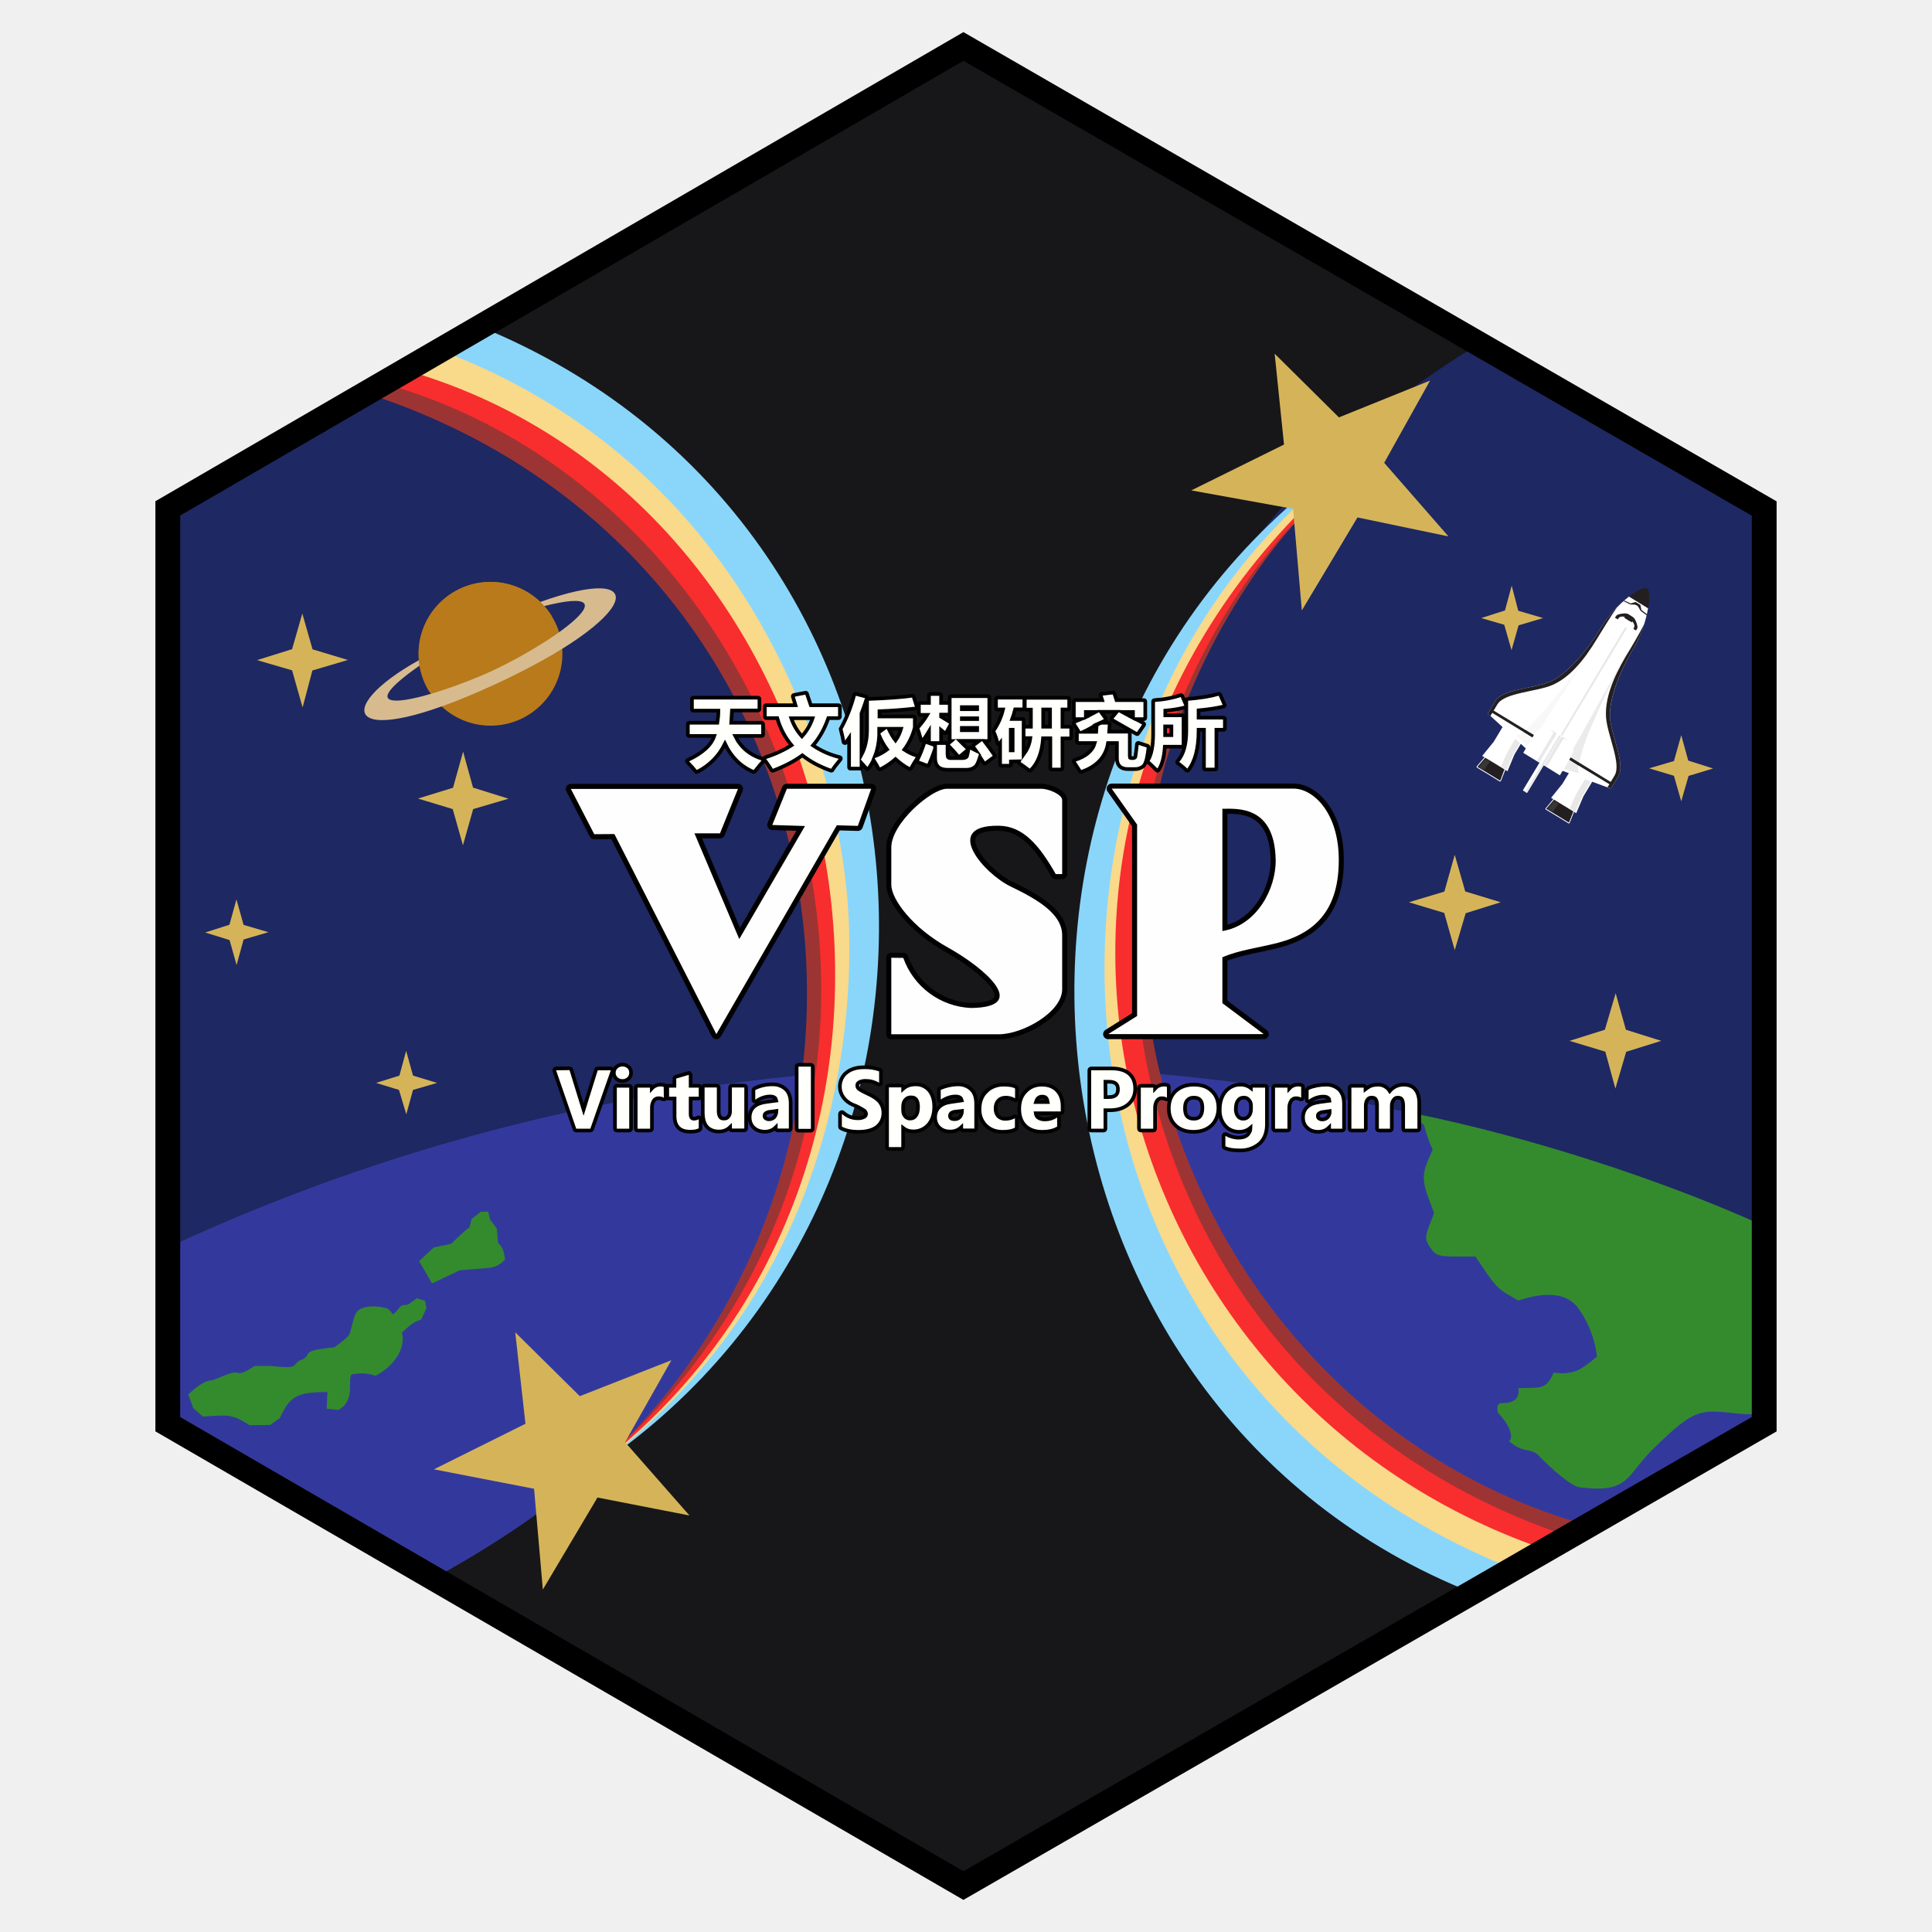
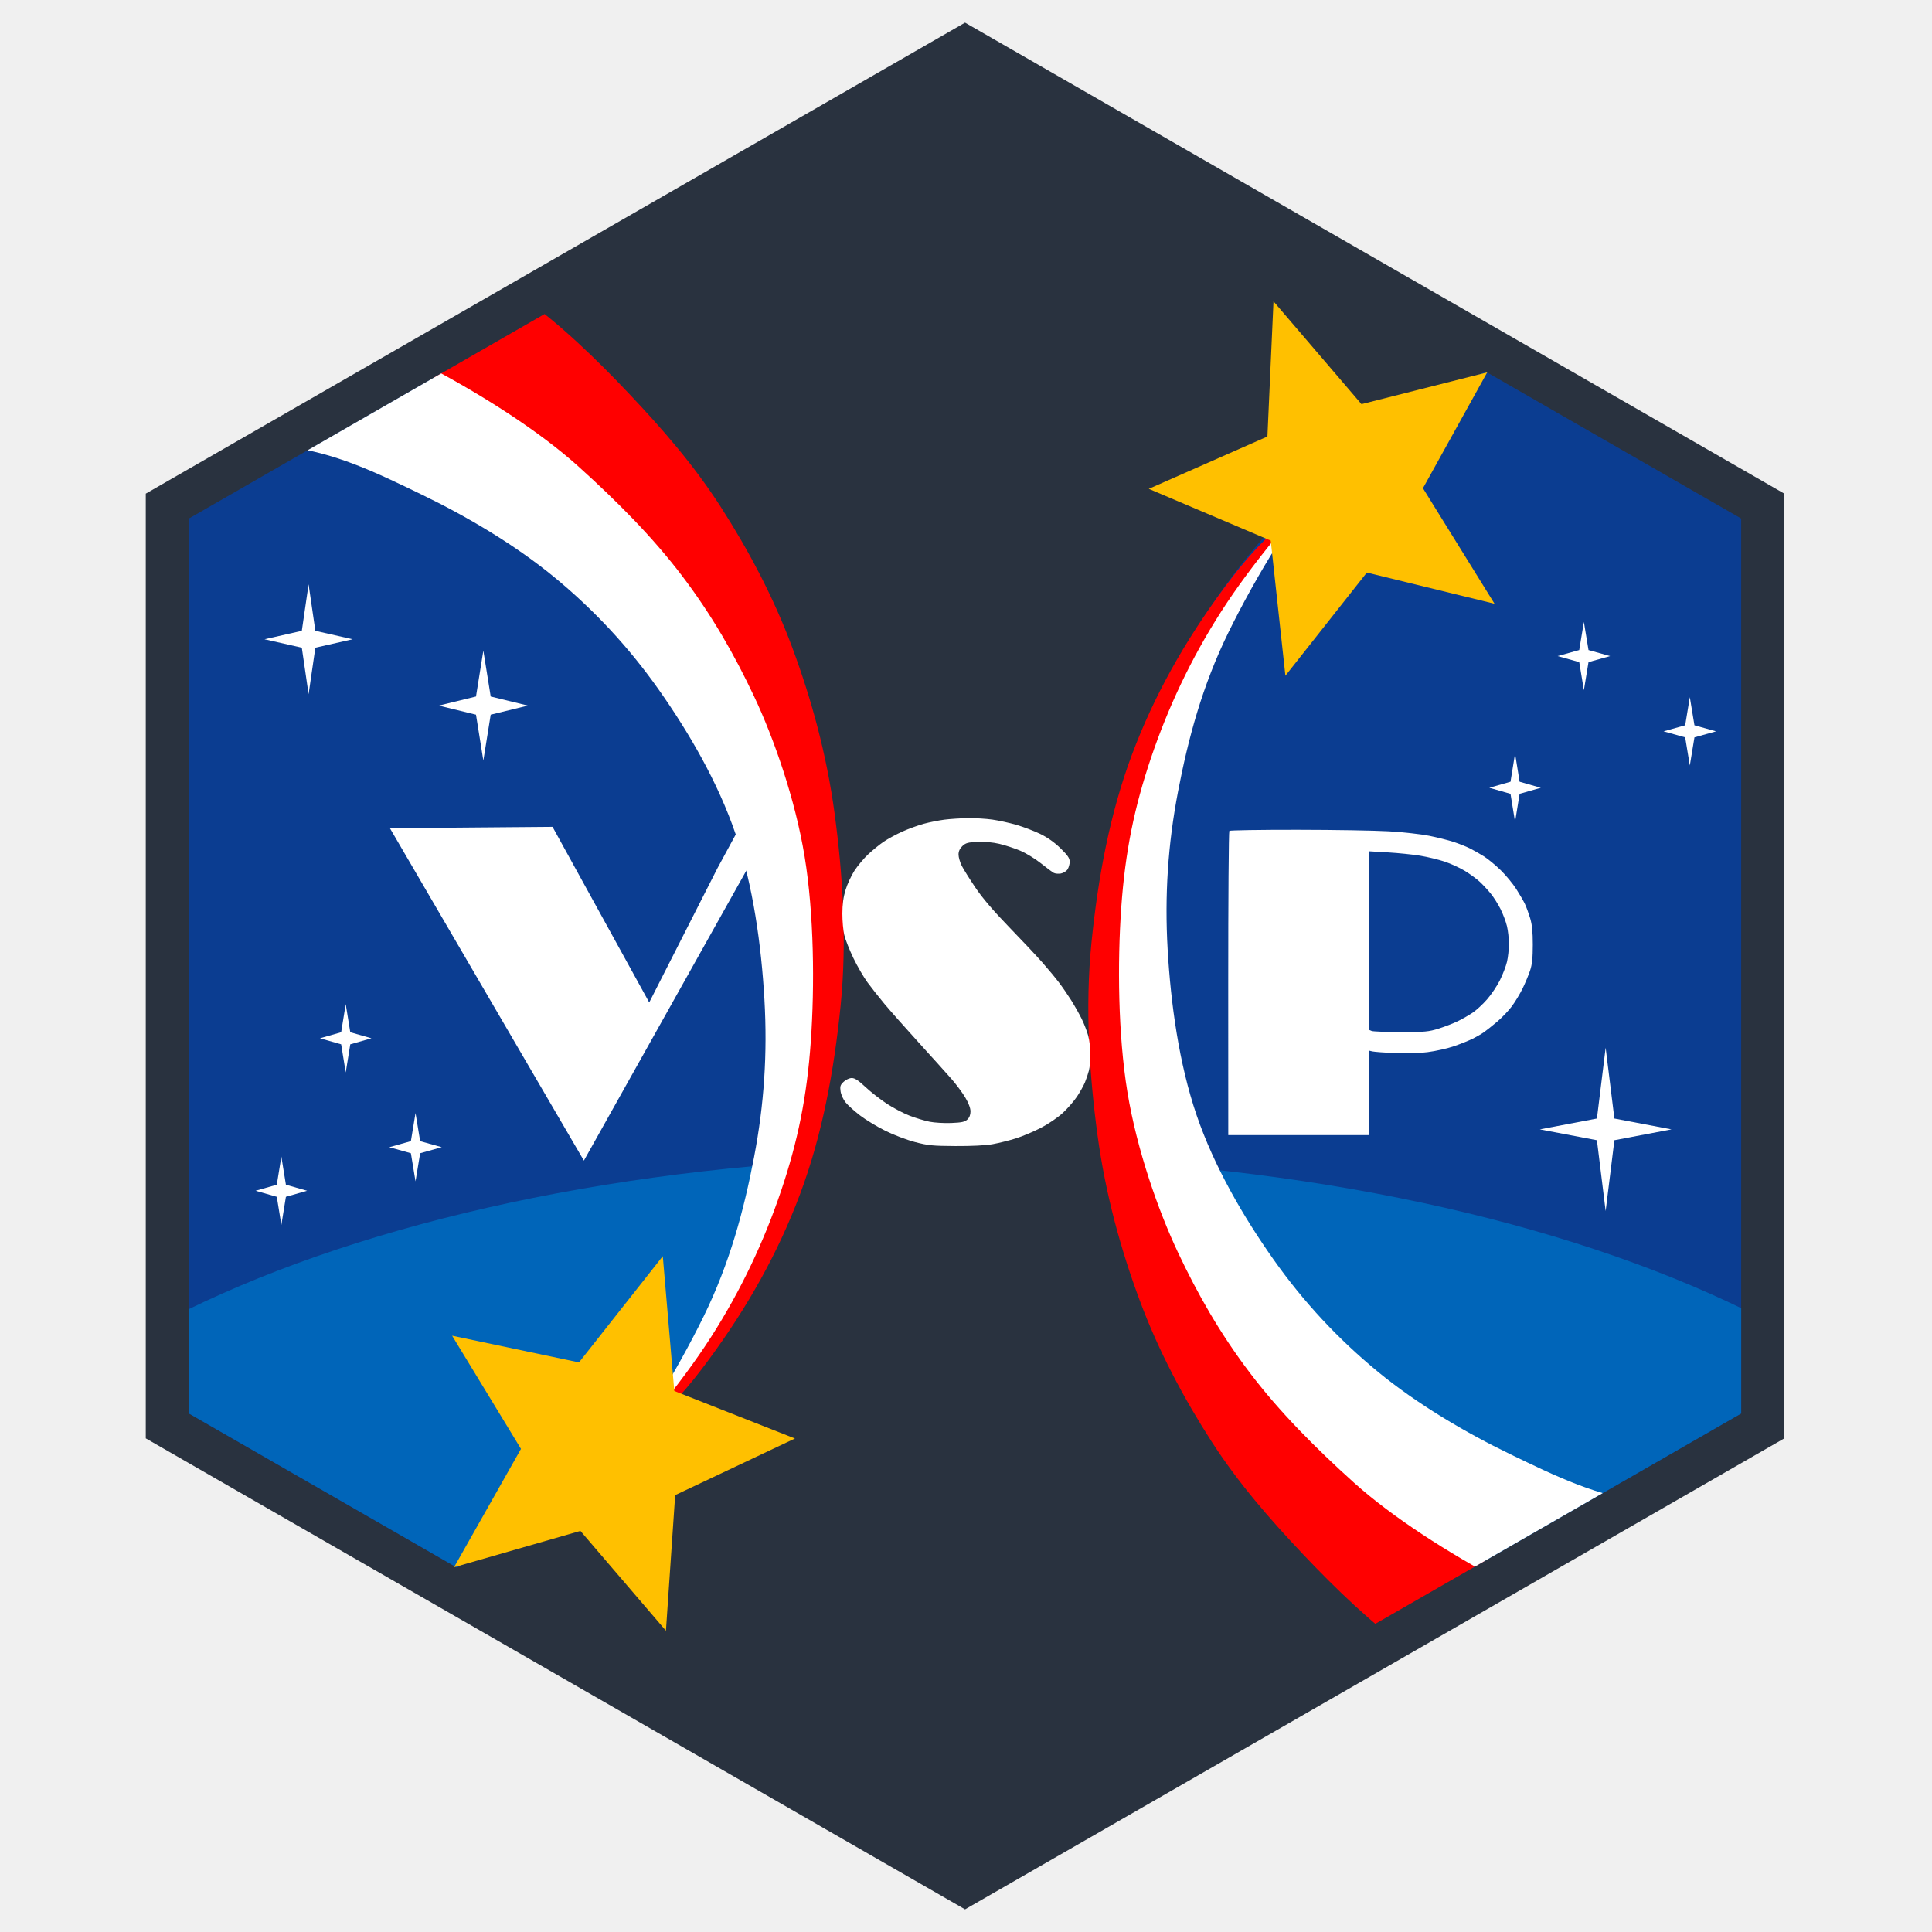
- <svg xmlns="http://www.w3.org/2000/svg" viewBox="0 0 132.29 132.29">
-   <g transform="translate(-20.95 -19.94)">
-     <path d="M32.96 117.7l-.23-62.65L86.9 23.49l54.24 30.93.26 62.73-54.12 31.54z" fill="#1e2862" />
-     <path d="M32.72 117.84l.09-12.65c32.62-15.05 71.77-17.04 108.75-1.33l.08 13.45-54.32 31.85z" fill="#33399c" />
-     <path d="M50.7 127.98c39.37-21.43 35.49-66.27 2.1-84.93l34-19.83 35.55 20.2c-34.06 20.4-34.1 64 1.73 84.14l-36.84 21.4z" fill="#171719" />
-     <path d="M51.24 44.63l3.36-2c32.54 13.97 35.33 58.54 7.4 77.61 16.07-12.16 30.1-52.88-10.76-75.61z" fill="#8ad6fb" />
-     <path d="M59.06 122.28c33.48-23.52 17.31-65.8-10.18-76.32l3-1.73c19.45 7.71 26.58 26.27 27.18 38.6.36 7.4-.8 27.14-20 39.45z" fill="#f9d98a" />
-     <path d="M61.04 120.92c21.92-17.25 24.89-58.13-13.27-74.25l1.9-1.1c30.81 9.7 39.61 54.55 11.37 75.35z" fill="#f82d2d" />
-     <path d="M46.84 47.14l1.29-.68c28.16 8.73 40.65 48.57 15.42 72.32 22.05-22.5 14.54-60.98-16.7-71.64z" fill="#9d3434" />
-     <path d="M121.1 128.73c-31.37-13.06-36.27-57.47-7.75-77.4-32.28 29.26-10.76 69.27 11.47 75.2z" fill="#8ad6fb" />
-     <path d="M116.69 49.3c-28.86 21.66-23.16 63.23 10.14 76.08l-2.98 1.7C89.21 112.72 88.4 66.3 116.7 49.3z" fill="#f9d98a" />
-     <path d="M126.09 125.8c-30.59-11-40.45-51.87-11.44-75.05-27.19 23.25-16.42 63.87 13.38 73.83z" fill="#f82d2d" />
-     <path d="M127.57 124.87c-30.9-10.94-37.5-48.26-17.6-69.63-21.92 25.7-7.77 60.97 18.87 68.9z" fill="#9d3434" />
-     <path d="M89.35 90.76h-7.37v-5.24l.82.01a5.16 5.16 0 004.64 3.43c4.1-.05.88-2.77-1.58-4.14-2.46-1.37-3.88-3.32-3.88-4.3v-2.55c0-1.66 2.75-4.02 3.8-4.02h6.47c.53 0 1.43.4 1.43.77v5.07h-.44c-1.13-1.98-2.24-3.3-3.92-3.31-3.9-.04-1 3.28.83 4.16 1.83.88 3.53 1.87 3.53 3.34v3.7c0 1.57-2.72 3.08-4.33 3.08zm9.46-1.25V76.4l-1.74-2.46h12.47c1.3 0 3.09 1.61 3.08 4.9 0 3.27-1.47 4.94-4.14 5.65-1.3.34-2.7.5-3.83 1v3.14l2.83 2.12H96.83zm5.84-14.18v8.36c2.35-.37 3.68-2.89 3.65-4.87-.07-3.71-2.58-3.51-3.65-3.5zm-41.63 1.72l-1.38.01-1.6-3.1h11.44L70.25 77H68.5l3.07 7.24 4.5-7.74-2.24-.07 1-2.48h5.77l-.91 2.54-1.44-.04L70 90.75z" fill="#fefefe" stroke-width=".69" stroke-miterlimit="2" stroke="#000" paint-order="stroke fill markers" stroke-linejoin="round" />
-     <path d="M126.21 119.51c-.5-.4-1.06-.09-1.93-.9.4-.3-.14-1.34-.75-1.91-.1-.46-.08-.69.32-.69.98.02 1.15-.55 1.07-1.02 1.53-.05 1.9.13 2.41-1.06l.6.05c.88-.05 1.15-.21 1.84-.72l.53-.43a7.04 7.04 0 00-1.38-3.45c-.9-1-2.33-.93-4.01-.39l-.66-.38c-.7-.41-.95-.67-1.75-1.86l-.52-.77h-1.17c-1.39 0-1.56-.06-1.97-.68-.33-.5-.32-.7.07-1.68l.24-.62-.38-1c-.44-1.18-.43-1.73.02-2.75l.26-.58a9.5 9.5 0 01-.55-1.54c-.04-.27-.32-.3-.34-.5-.02-.15-.28-.16-.24-.42 7.8 1.59 16.76 4.49 23.65 7.6l.11 12.71c-.27.22-.68.33-1.84.2-2.52-.27-2.86-.34-5.69 2.43-1.88 1.84-1.6 3.06-5.03 2.63-.78-.1-2.7-2.03-2.9-2.27zm-91.36-2.57l-.66-.58-.35-.94c.45-.37.93-.88 1.55-.96.42-.05 1.34-.62 1.77-.53.19.04.36.14 1.2-.45 0 0 .97-.03 1.32.01 1.42.15 1.36 0 1.53-.17.1-.1.21-.24.42-.28.13-.02.34-.24.38-.35.1-.23.35-.34 1.84-.5.35-.25.93-.67 1.04-.91.27-.86.27-1.37.63-1.64.38-.28 1.12-.33 1.94-.11.18.11.39.4.39.4.25-.1.4-.5.64-.61l.4-.05.6-.43.56.17.1.5-.35.77c-.49.2-.54.18-1.33.9.28 1.08-.53 2.3-1.8 2.96a3.1 3.1 0 00-1.67-.08c-.25.58.27 1.77-.87 2.42l-.81-.08.05-1.14c-2.28-.02-2.6.42-3.26 1.78l-.66.47-1.4.02c-1.1-.68-1.26-.75-3.2-.59zm15.8-11.58l1.19-.25c.42-.4.85-.84 1.26-1.13l.14-.57.64-.5h.5s.1.47.13.54l.46.62.08.97c.34.3.42.65.48 1.13a1.6 1.6 0 01-1.18.59l-1.92.16-1.9.9-.88-1.53z" fill="#348b2e" />
-     <path d="M58.12 128.78l-.6-6.9-6.86-1.33 6.27-3.12-.7-6.26 4.42 4.37 6.27-2.46-3.17 5.61 4.41 5.02-6.3-1.23zm51.37-74l-6.97-1.26 6.35-3.14-.64-6.22 4.4 4.36 6.24-2.52-3.14 5.63 4.4 5.04-6.23-1.3-3.81 6.37zM48.27 94.57l-1.57-.48 1.6-.5.46-1.7.47 1.7 1.65.5-1.65.48-.46 1.67zm-11.12-8.55l-.48-1.71-1.67-.52 1.66-.53.48-1.74.49 1.75 1.7.5-1.7.5zm14.8-10.68l-2.38-.72 2.4-.74.69-2.47.68 2.46 2.43.76-2.42.71-.7 2.48zm-11-9.5l-2.4-.7 2.4-.75.7-2.44.7 2.45 2.42.73-2.43.72-.67 2.53zm89.92 26.11l-2.45-.74 2.42-.76.74-2.5.7 2.5 2.42.76-2.4.75-.74 2.52zm-11.03-9.5l-2.42-.73 2.43-.73.71-2.52.72 2.51 2.43.74-2.4.75-.75 2.53zm14.03-9.9l1.7-.5.5-1.77.48 1.74 1.7.54-1.68.51-.5 1.74-.5-1.75zm-9.92-9.83l-1.58-.46 1.63-.52.46-1.7.45 1.72 1.7.5-1.68.5-.48 1.7z" fill="#d5b459" />
-     <path d="M63.57 92.84a.6.6 0 00-.42.16.54.54 0 00-.17.4c0 .15.06.3.17.4.11.1.26.16.42.16a.6.6 0 00.42-.16c.11-.1.17-.24.17-.4 0-.15-.05-.3-.16-.4a.6.6 0 00-.43-.16zm12.06.01a.13.13 0 00-.13.13v4.25c0 .07.06.13.13.13h.85c.07 0 .12-.06.12-.13v-4.25a.13.13 0 00-.12-.13zm2.83 1.5c0 .56.36 1 .87 1.23.29.1.56.25.82.42.07.08.1.14.1.21 0 .09-.03.15-.12.2a.83.83 0 01-.45.1c-.38 0-.71-.13-1.01-.4a.13.13 0 00-.2.1v.88c0 .04.02.09.06.1.32.17.72.25 1.2.25.52 0 .94-.1 1.24-.32.3-.23.47-.57.47-.98 0-.28-.09-.54-.25-.75-.17-.21-.46-.4-.82-.56-.37-.17-.58-.3-.63-.35a.29.29 0 01-.09-.22c0-.1.03-.15.13-.21s.24-.1.43-.1c.33 0 .62.08.86.23.09.06.2 0 .2-.1v-.79c0-.05-.04-.1-.09-.11a2.94 2.94 0 00-1.07-.16c-.45 0-.86.1-1.17.34a1.2 1.2 0 00-.48.99zM59.03 93.1a.13.13 0 00-.12.17l1.38 4c.02.05.07.08.12.08h.97c.05 0 .1-.03.11-.08l1.4-4a.13.13 0 00-.12-.17h-.9c-.05 0-.1.03-.11.09l-.85 2.73-.84-2.73a.13.13 0 00-.12-.1zm36.63 0a.13.13 0 00-.12.12v4c0 .07.05.13.12.13h.86c.07 0 .12-.06.12-.12v-1.27h.32c.48 0 .9-.12 1.22-.38.33-.27.5-.65.5-1.09 0-.45-.14-.8-.42-1.04-.28-.24-.69-.35-1.2-.35zm-29.14 1.2c0-.03-.05-.04-.07-.05a.63.63 0 00-.27-.04.8.8 0 00-.6.26v-.05a.13.13 0 00-.12-.13h-.85a.13.13 0 00-.13.13v2.8c0 .07.06.13.13.13h.85c.07 0 .13-.06.13-.12v-1.4a.9.9 0 01.13-.53c.07-.1.2-.17.32-.16.12 0 .22.02.3.07.06.03.16 0 .19-.07zm.12.85l.11.01h.39v1.2c0 .34.08.61.27.8.18.19.46.27.8.27.27 0 .48-.03.64-.12a.13.13 0 00.07-.1v-.63c0-.1-.1-.16-.19-.11a.5.5 0 01-.24.07c-.1 0-.15-.02-.19-.07-.03-.04-.06-.12-.06-.25v-1.06h.55c.07 0 .13-.06.13-.13v-.62a.13.13 0 00-.13-.12h-.55v-.73c0-.07-.1-.18-.13-.15l-.88.26a.13.13 0 00-.1.13v.49h-.49zm30-1.14h.25c.23 0 .38.05.47.13.09.08.14.2.14.39 0 .2-.05.31-.15.4-.09.08-.24.13-.47.13h-.23zm-24.04.46a.13.13 0 00-.06.1v.67c0 .1.12.16.2.1.3-.21.62-.32.95-.32.16 0 .27.04.33.1.04.04.06.1.08.18l-.69.09c-.35.05-.63.15-.83.33-.2.18-.3.44-.3.73 0 .3.1.54.3.72.19.17.44.26.74.26s.55-.1.75-.3v.09c0 .07.06.12.13.12h.76c.07 0 .13-.05.13-.12V95.5c0-.42-.1-.75-.34-.98a1.27 1.27 0 00-.87-.33 2.75 2.75 0 00-1.28.28zm10.19.02v-.1a.13.13 0 00-.13-.12h-.85a.13.13 0 00-.12.13v4.08c0 .07.05.13.12.13h.85c.07 0 .13-.06.13-.13v-1.3c.19.15.42.23.7.23.41 0 .77-.16 1.04-.47.26-.31.39-.72.39-1.22 0-.45-.11-.83-.34-1.11a1.17 1.17 0 00-.93-.42c-.36 0-.64.1-.86.3zm2.51-.03a.13.13 0 00-.06.11v.66c0 .1.12.17.2.1.3-.2.61-.31.95-.31.16 0 .26.04.33.1.04.03.06.1.08.17l-.7.1c-.34.04-.63.15-.82.33-.2.18-.3.44-.3.73s.1.54.3.71c.19.18.44.26.74.26s.55-.1.75-.29v.08c0 .07.06.13.13.13h.76c.07 0 .13-.06.13-.13v-1.7c0-.42-.11-.76-.34-.98a1.27 1.27 0 00-.87-.34c-.44 0-.88.1-1.28.27zm3.2.2c-.32.3-.48.73-.48 1.23-.01.42.14.82.44 1.12.3.29.68.43 1.14.43.38 0 .68-.05.9-.18a.13.13 0 00.07-.11v-.65c0-.1-.1-.15-.18-.1-.2.1-.39.15-.59.15a.68.68 0 01-.5-.18.79.79 0 01-.18-.53c0-.25.07-.42.2-.55.12-.13.29-.19.51-.19.2 0 .39.05.56.15.08.06.19 0 .19-.1v-.69a.13.13 0 00-.07-.1c-.19-.11-.45-.15-.87-.15-.41 0-.83.15-1.15.45zm3.79-.45c-.44 0-.82.15-1.11.46-.3.3-.44.71-.44 1.2 0 .47.13.87.41 1.15.28.28.68.42 1.16.42.43 0 .8-.08 1.08-.25a.13.13 0 00.07-.1v-.63c0-.1-.12-.17-.2-.1a1.3 1.3 0 01-.75.23.8.8 0 01-.5-.14.5.5 0 01-.14-.28h1.72c.07 0 .12-.06.12-.13v-.35c0-.44-.12-.81-.38-1.08-.25-.27-.61-.4-1.04-.4zm7.75.2a.13.13 0 00-.12-.12h-.85a.13.13 0 00-.13.13v2.8c0 .07.06.13.13.13h.85c.07 0 .12-.06.12-.12v-1.4a.9.9 0 01.14-.53c.07-.1.2-.17.32-.16.12 0 .21.02.29.07.08.04.19-.02.19-.11v-.74a.12.12 0 00-.07-.11.78.78 0 00-.34-.04.8.8 0 00-.53.26zm1.42.23c-.32.3-.48.7-.48 1.2 0 .47.16.87.46 1.16.31.3.73.44 1.23.44.51 0 .93-.15 1.25-.45.3-.3.46-.71.46-1.2 0-.48-.15-.87-.46-1.15-.3-.3-.71-.43-1.22-.43-.5 0-.92.14-1.24.43zm3.4.04c-.26.31-.39.73-.39 1.22-.02.4.1.8.36 1.11.24.28.58.43.97.43.3 0 .57-.1.78-.28 0 .18-.08.35-.2.48-.14.13-.34.2-.62.2-.3 0-.6-.09-.85-.24a.13.13 0 00-.18.11v.71c0 .05.03.1.07.12.26.12.58.17.99.17a2 2 0 001.4-.46c.34-.31.51-.76.51-1.3v-2.53a.13.13 0 00-.12-.13h-.86a.13.13 0 00-.12.13v.02c-.22-.17-.5-.25-.77-.23-.34 0-.7.16-.97.47zm4.37-.21v-.05a.13.13 0 00-.12-.13h-.85a.13.13 0 00-.13.13v2.8c0 .07.06.13.13.13h.85c.07 0 .12-.06.12-.12v-1.4a.9.9 0 01.14-.53c.07-.1.2-.17.32-.16a.5.5 0 01.29.07c.08.04.19-.02.19-.11v-.74a.12.12 0 00-.07-.11.78.78 0 00-.34-.04.8.8 0 00-.53.26zm1.2.11v.67c0 .1.11.16.2.1.3-.22.61-.32.95-.32.16 0 .26.04.32.1.05.03.07.1.08.18l-.68.09c-.36.05-.64.15-.83.33-.2.18-.3.44-.3.73 0 .3.1.54.3.71.18.18.44.27.74.27s.55-.1.75-.3v.09c0 .06.05.12.12.12h.77c.07 0 .13-.06.13-.12v-1.71c0-.42-.11-.75-.34-.98a1.27 1.27 0 00-.87-.33c-.42 0-.84.07-1.23.23-.09.06-.11.1-.11.14zm4.02-.16a.13.13 0 00-.12-.13h-.84a.13.13 0 00-.13.13v2.8c0 .07.06.13.13.13h.85c.07 0 .13-.06.13-.12v-1.58c0-.18.04-.32.12-.42.07-.1.16-.13.28-.13.14 0 .22.03.27.1.06.08.1.2.1.4v1.63c0 .06.05.12.12.12h.77c.07 0 .12-.06.12-.12v-1.58c0-.17.05-.3.13-.4.08-.11.16-.15.28-.15.13 0 .2.03.27.1.05.08.1.22.1.42v1.6c0 .07.05.13.12.13h.85c.07 0 .13-.06.13-.12v-1.76c0-.4-.09-.71-.27-.93-.18-.23-.46-.33-.8-.33-.39 0-.71.16-.95.44a.93.93 0 00-.76-.44c-.29 0-.49.05-.62.12-.13.07-.2.13-.28.19zm-51.26-.13a.13.13 0 00-.13.13v2.8c0 .07.06.13.13.13h.85c.07 0 .12-.06.12-.12v-2.81a.13.13 0 00-.12-.13zm6-.01a.13.13 0 00-.12.12v1.7c0 .42.08.75.27.98.2.23.49.34.84.34.3 0 .55-.1.76-.3v.1c0 .06.05.12.12.12h.85c.07 0 .13-.06.13-.13v-2.8a.13.13 0 00-.13-.13h-.85a.13.13 0 00-.12.12v1.62c0 .17-.05.3-.12.38-.07.1-.16.13-.3.13-.13 0-.2-.03-.26-.1a.75.75 0 01-.1-.4V94.4a.13.13 0 00-.12-.12zm22.69 1.12c.03-.1.07-.18.14-.26a.38.38 0 01.3-.11c.13 0 .21.03.27.1.05.06.08.15.1.27zm-8.07.32c0 .29-.05.48-.15.61-.1.14-.21.2-.4.2a.42.42 0 01-.33-.15.6.6 0 01-.14-.42v-.24c0-.2.05-.36.15-.47.1-.12.22-.17.39-.17s.28.05.35.14c.08.1.13.27.13.5zm18.88-.62c.22 0 .35.05.44.16.1.1.15.28.15.54 0 .27-.06.46-.15.57-.09.12-.22.17-.43.17-.22 0-.37-.06-.46-.16-.1-.11-.15-.3-.15-.56 0-.25.05-.43.16-.54.1-.12.24-.18.44-.18zm3.43 0a.4.4 0 01.34.15c.1.1.15.23.15.39v.25c0 .2-.06.36-.16.48a.44.44 0 01-.37.17.43.43 0 01-.36-.16.79.79 0 01-.15-.5c0-.28.06-.47.16-.6s.21-.18.39-.18zm-32 .91c0 .15-.09.36-.15.42a.5.5 0 01-.36.15.37.37 0 01-.23-.07c-.06-.04-.08-.09-.08-.16 0-.09.03-.14.08-.18.09-.06.2-.1.3-.1zm12.7 0a.7.7 0 01-.15.42c-.1.1-.2.14-.36.14-.11 0-.19-.02-.24-.06a.2.2 0 01-.07-.17c0-.08.03-.13.08-.18.09-.06.2-.1.3-.1zm25.18.01a.6.6 0 01-.14.42.5.5 0 01-.36.15.38.38 0 01-.24-.07c-.05-.05-.07-.09-.07-.16 0-.1.02-.14.08-.18.09-.06.2-.1.3-.1z" fill="#fffffb" stroke="#000" stroke-width=".25" stroke-linecap="round" paint-order="fill markers stroke" />
-     <path d="M75.3 67.53a.09.09 0 00-.06.11l.18.59H73.4a.09.09 0 00-.08.09v.7c0 .05.04.09.08.09h.77c.2.7.53 1.32.98 1.86-.5.32-1.1.6-1.83.84a.09.09 0 00-.04.13c.15.2.32.44.5.73.03.04.07.05.11.04.78-.3 1.44-.64 2-1.05.54.43 1.2.78 1.96 1.05.04.01.08 0 .1-.04.09-.15.28-.4.56-.74a.09.09 0 00-.05-.14 5.69 5.69 0 01-1.84-.81c.45-.52.8-1.15 1.05-1.87h.7c.05 0 .09-.04.09-.1v-.7a.09.09 0 00-.09-.08h-1.9l-.27-.8c-.01-.04-.04-.06-.07-.06zm21.1-.08a.09.09 0 00-.08.11l.1.32h-1.86a.09.09 0 00-.08.09v1.12c0 .05.03.09.08.09h.4l-.45.19a.09.09 0 00-.04.13l.34.54h-.03a.09.09 0 00-.09.08v.61c0 .05.04.09.09.09h1.13c-.15.53-.6.92-1.38 1.16a.09.09 0 00-.05.13l.42.65c.02.03.06.05.1.03 1.06-.36 1.67-1.03 1.82-1.97h.61v1.05c0 .23.06.42.2.55.12.12.31.18.54.18h.53c.18 0 .36-.06.52-.18.1-.08.17-.23.23-.44a6 6 0 00.14-.87.09.09 0 00-.06-.1l-.62-.2a.09.09 0 00-.11.08 18.38 18.38 0 01-.11.88.1.1 0 01-.05.05.2.2 0 01-.1.03h-.11c-.06 0-.08-.02-.1-.03l-.02-.12v-1.58a.09.09 0 00-.09-.08H96.9l.03-.51c0-.05-.04-.1-.09-.1h-.54c.11-.05.23-.1.34-.17a.09.09 0 00.02-.13l-.33-.45h1.09l-.35.42c-.03.05-.02.1.03.14l1.68.96c.03.02.08.01.1-.03l.4-.58a.09.09 0 00-.03-.13c-.16-.1-.35-.19-.53-.28h.57c.05 0 .08-.04.08-.09v-1.12a.09.09 0 00-.08-.09H97.4l-.15-.46c-.02-.04-.05-.06-.07-.06zm-16.88 0a.09.09 0 00-.08.06 9.8 9.8 0 01-.93 2.34c.1.4.17.7.2.9.02.08.12.1.16.04l.22-.32v2c0 .05.03.1.08.1h.68c.05 0 .09-.05.09-.1v-.28l.34.38c.03.04.1.04.13 0 .14-.18.25-.37.36-.58.13.21.25.41.34.59.02.04.07.06.12.04.4-.2.74-.44 1.04-.7.28.26.6.49.95.68.04.02.09 0 .11-.04.14-.25.29-.5.45-.74a.09.09 0 00-.04-.14c-.32-.09-.6-.23-.87-.41a4.26 4.26 0 00.72-1.52v-.66a.09.09 0 00-.09-.09h-2.33v-.36a32.4 32.4 0 002.5-.19c.05 0 .08-.06.06-.11l-.22-.7a.09.09 0 00-.1-.06c-.7.1-1.7.17-3 .22a.09.09 0 00-.09.08v2c0 .7-.13 1.26-.38 1.73v-2.82c.13-.34.26-.69.37-1.05a.09.09 0 00-.07-.11l-.7-.18h-.02zm24.9 0h-.02c-.54.16-1.26.28-2.14.35a.09.09 0 00-.08.08v.37l-.28-.66a.09.09 0 00-.1-.05c-.53.18-1.13.3-1.81.34a.09.09 0 00-.08.09v2.2c0 .84-.12 1.45-.36 1.83a.09.09 0 00.01.12c.2.18.4.37.58.56.03.05.1.04.13 0 .25-.35.39-.9.44-1.61h1.2c.04 0 .08-.04.08-.09V69a.09.09 0 00-.09-.08h-1.16v-.32a8.48 8.48 0 001.44-.24v1.6c0 .97-.2 1.66-.6 2.1-.04.04-.03.1.01.13.2.14.4.3.6.5.04.03.1.03.13-.01.47-.61.7-1.51.7-2.7v-.07h.37v2.63c0 .05.04.09.09.09h.68c.04 0 .08-.04.08-.1v-2.62h.5c.04 0 .08-.04.08-.09v-.64a.09.09 0 00-.09-.1h-1.71v-.5c.67-.06 1.25-.15 1.71-.26a.09.09 0 00.07-.12l-.3-.7a.09.09 0 00-.07-.05zm-36 .26a.09.09 0 00-.09.09v.7c0 .05.04.1.09.1h1.72c0 .3-.03.58-.07.83h-1.94a.09.09 0 00-.08.1v.71c0 .05.04.09.08.09h1.73c-.2.62-.8 1.18-1.82 1.65a.09.09 0 00-.02.15c.25.26.44.47.57.64.03.03.07.04.1.02a4.2 4.2 0 001.9-1.92c.43.9 1.07 1.55 1.94 1.92.04.02.08 0 .1-.02.26-.33.46-.57.6-.72a.09.09 0 00-.04-.14c-.9-.27-1.52-.8-1.9-1.58h1.83c.04 0 .08-.04.08-.09v-.72a.09.09 0 00-.08-.09h-2.1l.05-.84h1.78c.05 0 .1-.04.1-.08v-.71a.09.09 0 00-.1-.09zm22.63 1.55a.09.09 0 00-.1-.09h-.69c.08-.21.14-.43.2-.66h.55c.04 0 .08-.04.08-.09v-.62a.09.09 0 00-.08-.09h-1.77a.09.09 0 00-.09.09v.62c0 .05.04.1.09.1h.39a4.37 4.37 0 01-.64 1.44.09.09 0 000 .09c.1.23.2.5.26.78.02.08.11.1.15.03l.03-.04v1.46c0 .05.04.09.09.09h.57c.04 0 .08-.04.08-.09v-.2l.54-.01c-.01.02.02.13.07.16.22.15.43.3.63.46.03.03.08.03.11 0 .5-.48.78-1.22.85-2.2h.5v2.05c0 .05.03.09.08.09h.67c.04 0 .08-.04.08-.1V70.5h.52c.05 0 .08-.03.08-.08v-.63a.09.09 0 00-.08-.09h-.52v-1.18h.38c.04 0 .08-.04.08-.09v-.62a.09.09 0 00-.08-.09H91.2a.09.09 0 00-.08.09v.62c0 .05.03.1.08.1h.34v1.17h-.47m-4.26-1.34h1.05v.14h-1.05zm5.57.16h.47v1.18h-.47zm2.92.17h.67l-.67.35zm3.23 0v.4l-.74-.4zm-23.4.43h1.46c-.16.47-.4.88-.73 1.24a3.57 3.57 0 01-.73-1.24zm11.68 0h1.05v.06h-1.05zm9.23.45l-.03.48h-.86c.32-.15.58-.32.9-.48zM85 70.97l-.66-.23a.09.09 0 00-.1.06c-.14.43-.3.83-.49 1.21-.02.05 0 .1.05.12l.64.24c.05.02.1 0 .11-.04.13-.3.28-.68.43-1.12m1-3.13a.08.08 0 00-.05-.01h-.54v-.52a.09.09 0 00-.08-.09h-.66a.09.09 0 00-.09.09v.52h-.6a.09.09 0 00-.09.08v.65c0 .05.04.09.09.09h.48c-.18.3-.4.59-.64.86a.09.09 0 00-.02.08c.08.21.15.46.23.76.02.07.1.09.15.03.15-.2.28-.4.4-.6v.72c0 .05.04.08.09.08h.67c.04 0 .07-.04.07-.08v0-.81l.23.19c.04.03.1.02.13-.03l.23-.42v.93c0 .04.04.08.08.08h.02l-.22.19a.16.16 0 00-.03.05v-.01a.09.09 0 00-.09-.09h-.69a.09.09 0 00-.07.09v.95c0 .25.07.46.22.6.15.13.37.19.64.19h1.29c.22 0 .41-.06.57-.18.15-.12.24-.34.35-.69l.26.4c.02.05.08.06.12.03l.6-.44a.09.09 0 00.02-.12c-.24-.35-.47-.67-.7-.97h.25c.05 0 .09-.04.09-.08v-2.9a.09.09 0 00-.09-.09h-2.54a.09.09 0 00-.08.1v1.66l-.59-.36v-.14h.54c.02 0 .03 0 .05-.02m14.75.83h.43v.6h-.43zm-13.92.1h1.05v.16h-1.05zm-5.65.06h.3l-.3.22v0zm.64 0h.85c-.09.3-.21.56-.38.8-.18-.23-.33-.5-.47-.8zm8.36.07h.13v1.41h-.13zm-9.01.4c.15.35.33.67.54.95-.24.18-.51.33-.83.46.17-.42.26-.88.29-1.4zm9.89.16l.03.01h.43c-.06.47-.24.82-.46 1.12v-2.35M88 70.67l-.39.29a.09.09 0 00-.02.12l.17.24c-.12-.06-.22-.1-.36-.19a.09.09 0 00-.13.07 3.8 3.8 0 01-.1.47c0 .06-.03.1-.09.13 0 0 0 0 0 0a.52.52 0 01-.25.05h-.8c-.08 0-.12-.02-.15-.05-.03-.02-.04-.06-.04-.14v-.72a18.46 18.46 0 01.72.8c.03.03.09.04.12 0l.51-.43a.09.09 0 000-.14c-.17-.15-.51-.5-.51-.5z" fill="#fffffb" stroke="#000" stroke-width=".25" stroke-miterlimit="8" paint-order="fill markers stroke" />
-     <circle cx="54.54" cy="64.71" r="4.92" fill="#b87a1a" paint-order="fill markers stroke" />
-     <path d="M49.64 65.14l.05.37c-5.18 3.61-.2 2.56 4.2.7 4.4-1.85 10.9-6.44 4.28-4.76l-.26-.28c7.82-2.8 6.9 1.07-3.22 5.7-10.12 4.64-11.08 1.63-5.05-1.73z" fill="#d7bb8f" />
-     <path d="M50.35 67.31a4.92 4.92 0 018.37-5.2z" fill="#b87a1a" paint-order="fill markers stroke" />
-     <path d="M124.03 72.46l-.63-.38-.64-.4-.65.77.78.47.78.48.36-.94" fill="#231f20" />
-     <path d="M122.76 71.63c-.02 0-.03 0-.04.02l-.65.76a.06.06 0 00.01.09l.78.47.78.48a.06.06 0 00.04 0c.02 0 .03-.02.04-.03l.37-.93a.06.06 0 00-.03-.07l-.63-.4-.64-.38-.03-.01m0 .06l.64.39.63.38-.36.94-.78-.48-.78-.47.65-.76" fill="#fff" />
-     <path d="M123.23 70.73l-.79.97.87.52.86.53.48-1.15 1.83-3.05-1.43-.86-1.82 3.04" fill="#fff" />
-     <path d="M123.72 72.42l.46-1 .53-.9.32.3-.47.8-.44 1.04-.4-.24" fill="#e9e8e8" />
-     <path d="M122.2 72.45l.46-.54.3.18-.4.58-.37-.22" fill="#393637" />
-     <path d="M128.75 75.34l-.64-.4-.64-.38-.65.76.78.47.78.48.37-.93" fill="#231f20" />
-     <path d="M127.47 74.5c-.01 0-.03 0-.04.02l-.65.77a.06.06 0 00.01.08l.78.47.78.48h.05l.03-.03.37-.93a.06.06 0 00-.02-.07l-.64-.39-.64-.39h-.03m0 .05l.64.39.64.39-.37.93-.78-.48-.78-.47.65-.76" fill="#fff" />
-     <path d="M127.94 73.6l-.78.97.86.53.86.52.49-1.15 1.44-2.4-1-1.59-1.87 3.12" fill="#fff" />
-     <path d="M128.43 75.3l.46-1.02.6-1 .4.16-.62 1.05-.44 1.05-.4-.25" fill="#e9e8e8" />
-     <path d="M126.9 75.32l.47-.54.3.18-.4.58-.36-.22" fill="#393637" />
-     <path d="M131.19 69.07c-.08-1.21.66-3.15 1.61-4.74.52-.86.86-1.92 1-2.75l-.65-.4-.65-.4a8.4 8.4 0 00-1.95 2.18c-.95 1.59-2.32 3.15-3.42 3.64-1.1.48-3.3.52-3.78 1.33l-.52.87 3.7 3.4 4.72 1.74.52-.87c.49-.81-.5-2.8-.58-4" fill="#fff" />
-     <path d="M132.76 62.19l-.15-.1c-.02 0-.06-.03-.16-.1-.2-.11-.76 0-.82.1l-.1.15.2.11c.07-.13.15-.24.47-.17l-.03.06.25.16.26.15.04-.06c.21.26.15.38.07.51l.18.11.09-.14c.06-.1-.1-.66-.3-.78m-9.28 5.98c.5-.82 2.7-.85 3.8-1.34 1.1-.49 2.09-1.59 3.04-3.18.35-.57.83-1.37 1.35-2.12a7.9 7.9 0 00-1.12 1.43c-.95 1.59-2.32 3.15-3.42 3.64-1.1.48-3.3.52-3.78 1.33l-.52.87.17.17.48-.8m8.02 4.88c.5-.8-.5-2.79-.58-4-.08-1.2.42-2.6 1.37-4.2.35-.57.83-1.37 1.25-2.18a7.97 7.97 0 01-.74 1.66c-.95 1.59-1.7 3.53-1.61 4.74.08 1.2 1.07 3.19.58 4l-.52.87-.23-.09.48-.8m2.23-12.82c-.19-.11-.67.12-1.23.56l.65.4.65.4c.13-.71.1-1.25-.07-1.36" fill="#231f20" />
-     <path d="M126.25 70.44l-3.1-1.89-.09.16 3.1 1.89.1-.16m5.06 3.09l-3.1-1.9-.1.17 3.1 1.88.1-.15" fill="#231f20" />
-     <path d="M124.78 70.29s.13 0 .46-.25l.64.4-.37.62-.73-.77m.62-.37a16.7 16.7 0 002.16-2.38c.84-1.07 1.16-1.44 3.15-4.38-.26.46-3.76 5.83-3.76 5.83l-.5.84a1.05 1.05 0 00-.47.44l-.58-.35" fill="#f8f8f8" />
-     <path d="M125.24 70.04l.16-.12.58.35-.1.16-.64-.39" fill="#231f20" />
-     <path d="M128.02 72.6l.38-.64.64.4a1.19 1.19 0 000 .52l-1.02-.29m.47-.78v-.01c.15-.24.2-.44.18-.61l.5-.84s3.1-5.62 3.38-6.07c-1.66 3.15-1.84 3.6-2.39 4.85a16 16 0 00-1.09 3.03l-.58-.35" fill="#ebebeb" />
-     <path d="M128.4 71.96l.1-.15.57.35-.03.2-.64-.4" fill="#231f20" />
-     <path d="M125.98 70.27c.46-.76 1.1-.45 1.1-.45l.53.32-1.23 2.04-1.13-.69.73-1.22" fill="#fff" />
-     <path d="M126.19 72.02l1.1-1.85a.09.09 0 00.01-.08c-.03-.1-.22-.19-.22-.19s.02-.03.35.17c.05.03.07.07.08.1.02.04 0 .08 0 .08l-1.14 1.88-.18-.11" fill="#e9e8e8" />
-     <path d="M128.5 71.8c.45-.76-.12-1.19-.12-1.19l-.53-.32-1.22 2.04 1.13.7.74-1.23" fill="#fff" />
-     <path d="M126.68 72.32l1.13-1.88s.05-.1.19-.02c.27.17.3.22.3.23 0 0-.25-.2-.33-.07l-1.1 1.85-.2-.11" fill="#e9e8e8" />
-     <path d="M125.54 74.2a.04.04 0 01-.06.02l-.23-.14a.04.04 0 01-.01-.05l2.29-3.81a.04.04 0 01.05-.01l.23.14c.02 0 .02.03.01.05l-2.28 3.8" fill="#fff" />
-     <path d="M127.72 70.3l.05.02-.05-.03" fill="#e9e8e8" />
-     <path d="M125.4 74.16v-.03l2.29-3.81.03-.03.05.03.04.03v.04l-2.3 3.8c0 .02-.02.04-.03.03l-.08-.05m2.41-3.89l.03-.07 4.37-7.29c.03-.03.05-.06.06-.05l.08.05c0 .01 0 .04-.02.07l-4.38 7.29a.25.25 0 01-.03.05l-.07-.04v.01l-.04-.02" fill="#e9e8e8" />
-     <path d="M127.85 70.3l.07.03h-.02l-.05-.03" fill="#e9e8e8" />
-     <path d="M133.72 62l-.38-.3-.07-.34-.16-.1-.17-.1-.33.1-.44-.2-.06.04.48.23.3.01.14.05.1.1.15.27.43.32V62" fill="#231f20" />
-     <path d="M86.92 23.12L32.44 54.75v62.71l54.48 31.59 54.83-31.59v-62.7z" fill="none" stroke="#000" stroke-width="1.7" />
+ <svg xmlns="http://www.w3.org/2000/svg" overflow="hidden" viewBox="0 0 1024 1024">
+   <defs>
+     <clipPath id="b">
+       <circle r="350.821" cx="87.726" cy="515.673" />
+       <circle r="350.821" cx="933.947" cy="515.673" />
+     </clipPath>
+     <clipPath id="a">
+       <path d="M100.121 274.82 511.493 38.322 922.865 274.82v474.361L511.493 985.677 100.121 749.181z" />
+     </clipPath>
+   </defs>
+   <path fill="#29323f" d="M77.262 261.641 511.494 12l434.232 249.641v500.721l-434.232 249.639L77.262 762.362z" />
+   <g clip-path="url(#a)">
+     <g clip-path="url(#b)">
+       <path fill="#0b3d91" d="M0 0h1024v1024H0z" />
+       <ellipse cx="512.017" cy="860.984" rx="557.587" ry="247.962" fill="#0065b9" />
+     </g>
+     <g fill="red">
+       <path d="M223.646 197.058c15.455-9.826 39.039-28.677 54.494-38.503 17.964 12.533 38.084 31.886 55.392 50.235 17.312 18.348 34.069 37.45 48.474 59.86 14.4 22.41 27.872 47.502 37.932 74.6 10.06 27.097 18.163 56.324 22.429 87.985 4.267 31.66 6.649 67.508 3.16 101.971-3.485 34.468-9.683 68.113-21.375 99.421-11.692 31.309-27.997 60.309-48.774 88.432-20.771 28.129-28.496 30.485-42.749 45.725 69.484-85.261 87.199-209.245 87.912-308.024-27.094-110.627-109.268-214.311-196.895-261.702Z" />
+       <path d="M800.388 835.369c-15.455 9.819-39.039 28.653-54.494 38.472-17.963-12.521-38.084-31.86-55.391-50.191-17.313-18.336-34.069-37.417-48.475-59.81-14.4-22.387-27.871-47.462-37.931-74.535-10.061-27.074-18.163-56.279-22.43-87.908-4.266-31.634-6.649-67.451-3.159-101.887 3.484-34.437 9.682-68.05 21.374-99.332 11.693-31.28 27.998-60.257 48.774-88.358 20.771-28.102 28.496-30.456 42.749-45.684-54.14 62.784-72.986 151.823-89.114 221.802-7.415 138 90.525 286.565 198.097 347.431Z" />
+     </g>
+     <g fill="#fff">
+       <path d="m227.96 194.765-77.259 41.949c26.297 2.756 48.952 13.883 72.793 25.41 23.841 11.527 49.325 26.537 70.253 43.753 20.929 17.216 39.307 36.862 55.324 59.54 16.011 22.679 31.419 49.14 40.765 76.529 9.347 27.394 13.687 59.243 15.324 87.807 1.637 28.57-.137 55.612-5.5 83.599-5.363 27.987-12.82 56.032-26.685 84.318-13.86 28.28-38.027 69.581-56.483 85.383 19.81-20.047 44.014-48.926 60.261-74.226 16.242-25.3 28.386-51.445 37.218-77.58 8.827-26.139 13.687-49.697 15.77-79.238 2.083-29.545 1.721-67.561-3.28-98.035-5.006-30.469-16.295-62.644-26.743-84.798-10.449-22.152-22.288-42.951-38.037-63.75-15.749-20.799-34.914-39.994-55.27-58.337-20.357-18.344-50.517-37.589-78.451-52.324Z" />
+       <path d="m796.074 838.155 77.26-41.946c-26.297-2.76-48.952-13.886-72.794-25.41-23.841-11.53-49.324-26.539-70.253-43.757-20.929-17.213-39.307-36.861-55.323-59.537-16.011-22.682-31.419-49.141-40.766-76.53-9.346-27.394-13.686-59.243-15.323-87.808-1.638-28.569.136-55.611 5.499-83.598 5.364-27.987 12.821-56.032 26.686-84.315 13.859-28.284 38.026-69.587 56.483-85.386-19.811 20.047-44.014 48.924-60.262 74.226-16.242 25.301-28.385 51.446-37.218 77.579-8.827 26.14-13.686 49.698-15.77 79.238-2.083 29.546-1.721 67.561 3.28 98.036 5.007 30.469 16.295 62.644 26.744 84.795 10.448 22.157 22.287 42.954 38.036 63.751 15.749 20.803 34.914 39.994 55.271 58.341 20.356 18.341 50.516 37.585 78.45 52.321Z" />
+     </g>
  </g>
+   <g fill="#fff">
+     <path d="m825.578 347.741 11.451-3.201 2.456-14.904 2.456 14.904 11.451 3.201-11.451 3.201-2.456 14.904-2.456-14.904Z" />
+     <path d="m881.73 387.625 11.451-3.201 2.456-14.904 2.456 14.904 11.451 3.201-11.451 3.201-2.456 14.904-2.456-14.904Z" />
+     <path d="m789.368 417.538 11.23-3.201 2.414-14.904 2.414 14.904 11.231 3.201-11.231 3.201-2.414 14.904-2.414-14.904Z" />
+     <path d="m816.132 598.59 30.27-5.747 4.628-37.548 4.629 37.548 30.27 5.747-30.27 5.746-4.629 37.549-4.628-37.549Z" />
+     <path d="m135.482 631.127 11.23-3.202 2.414-14.904 2.414 14.904 11.231 3.202-11.231 3.201-2.414 14.904-2.414-14.904Z" />
+     <path d="m169.593 550.309 11.23-3.201 2.415-14.904 2.414 14.904 11.23 3.201-11.23 3.201-2.414 14.904-2.415-14.904Z" />
+     <path d="m140.205 338.82 19.763-4.474 3.59-24.652 3.584 24.652 19.769 4.474-19.769 4.473-3.584 24.652-3.59-24.652Z" />
+     <path d="m232.568 373.98 19.716-4.811 3.899-24.314 3.899 24.314 19.717 4.811-19.717 4.812-3.899 24.314-3.899-24.314Z" />
+     <path d="m206.328 608.036 11.451-3.201 2.456-14.904 2.456 14.904 11.451 3.201-11.451 3.201-2.456 14.904-2.456-14.904Z" />
+   </g>
+   <g fill="#ffc000">
+     <path d="m239.631 707.955 67.252 14.154 44.413-56.315 6.098 71.46 63.94 25.185-63.479 30.007-4.896 71.881-45.326-52.915-66.968 19.244 35.46-62.712Z" />
+     <path d="m608.877 259.097 62.88-27.727 3.223-71.652 46.638 54.49 66.627-16.844-34.054 61.403 37.953 61.242-67.687-16.541-43.169 54.694-7.778-71.627Z" />
+   </g>
+   <path d="m396.303 460.138-86.831 155.01L206.656 438.96l86.2-.714 51.245 93.072 36.127-71.08 10.587-19.53zm116.668-26.506c3.78-.054 9.612.289 12.96.762 3.348.474 9.09 1.732 12.762 2.796 3.672 1.064 9.327 3.212 12.567 4.772 3.865 1.862 7.576 4.48 10.789 7.611 3.834 3.737 4.9 5.285 4.914 7.13.01 1.296-.515 3.152-1.166 4.124-.652.972-2.245 1.944-3.54 2.16-1.297.216-2.975.067-3.732-.33-.755-.398-3.848-2.7-6.872-5.117s-7.972-5.43-10.996-6.694c-3.024-1.263-7.972-2.88-10.996-3.59-3.422-.805-7.772-1.193-11.521-1.028-5.153.226-6.32.548-8.071 2.228-1.397 1.34-2.04 2.774-2.027 4.517.01 1.404.775 4.055 1.697 5.89.922 1.837 4.18 7.05 7.242 11.585 3.745 5.55 9.553 12.359 17.762 20.823 6.709 6.917 14.68 15.4 17.717 18.85 3.034 3.452 6.992 8.218 8.792 10.594 1.802 2.376 4.722 6.617 6.489 9.425 1.767 2.808 4.262 7.226 5.543 9.818 1.28 2.592 2.853 6.657 3.496 9.032.641 2.376 1.168 6.794 1.171 9.818 0 3.024-.362 6.912-.81 8.64-.448 1.728-1.402 4.555-2.12 6.283-.718 1.728-2.597 5.086-4.175 7.462-1.58 2.376-4.957 6.264-7.507 8.64-2.665 2.48-7.643 5.873-11.696 7.968-3.883 2.008-9.886 4.53-13.342 5.605-3.456 1.075-8.934 2.437-12.174 3.026-3.657.666-11.102 1.044-19.636.999-12.193-.065-14.631-.307-21.599-2.142-4.32-1.138-11.389-3.828-15.708-5.977-4.32-2.15-10.304-5.78-13.297-8.068-2.993-2.288-6.449-5.398-7.679-6.91-1.255-1.541-2.432-4.128-2.681-5.89-.381-2.7-.149-3.418 1.655-5.105 1.196-1.119 3.038-1.964 4.28-1.964 1.582 0 3.553 1.291 7.201 4.719 2.762 2.596 7.85 6.58 11.306 8.857 3.456 2.276 8.934 5.156 12.174 6.401 3.24 1.244 8.011 2.683 10.603 3.197 2.592.514 7.769.811 11.504.661 5.462-.219 7.118-.58 8.468-1.843 1.104-1.033 1.674-2.513 1.665-4.32-.01-1.742-1.05-4.476-2.842-7.462-1.556-2.591-4.83-6.988-7.277-9.771-2.447-2.782-10.248-11.441-17.335-19.243-7.086-7.8-15.244-17.011-18.126-20.467-2.883-3.456-6.93-8.58-8.992-11.389-2.062-2.808-5.448-8.64-7.523-12.96-2.076-4.32-4.239-9.797-4.806-12.173-.567-2.376-1.023-7.501-1.012-11.389.014-4.945.526-8.72 1.704-12.567.925-3.024 3.061-7.618 4.745-10.21 1.685-2.592 4.973-6.496 7.308-8.678 2.334-2.18 6.011-5.164 8.171-6.63 2.16-1.467 6.578-3.864 9.818-5.328 3.24-1.462 8.365-3.332 11.389-4.155 3.023-.823 7.972-1.81 10.996-2.195 3.023-.384 8.59-.743 12.37-.798zm174.56 6.174c19.44.017 41.353.385 48.696.816 7.344.432 16.887 1.493 21.207 2.358 4.32.866 10.152 2.324 12.96 3.24 2.807.918 6.695 2.46 8.639 3.428 1.944.967 5.302 2.87 7.461 4.232 2.16 1.36 6.178 4.673 8.928 7.36 2.75 2.69 6.461 7.186 8.247 9.994 1.786 2.807 3.836 6.342 4.557 7.854.72 1.512 1.957 4.87 2.748 7.461 1.054 3.45 1.44 7.239 1.44 14.138 0 7.064-.363 10.507-1.446 13.745-.795 2.376-2.562 6.615-3.927 9.42-1.365 2.806-3.92 7.047-5.678 9.425-1.757 2.379-5.291 6.092-7.854 8.252-2.562 2.16-5.719 4.67-7.015 5.577-1.295.908-3.946 2.443-5.89 3.41-1.944.969-6.362 2.744-9.818 3.947-3.456 1.202-9.818 2.635-14.138 3.185-4.98.633-11.445.822-17.672.514-5.4-.267-10.612-.672-11.585-.901l-1.767-.416V601.614H651.01l-.022-80.31c-.012-44.17.253-80.584.59-80.92.335-.336 16.515-.596 35.954-.578zm48.103 11.988-10.018-.589.01 47.322.01 47.322 1.375.57c.756.313 7.736.578 15.512.588 12.694.018 14.74-.17 20.028-1.831 3.24-1.02 7.835-2.805 10.21-3.97 2.377-1.165 5.911-3.197 7.855-4.516 1.944-1.319 5.355-4.48 7.58-7.026 2.224-2.546 5.281-7.103 6.793-10.127 1.511-3.024 3.202-7.442 3.757-9.818.554-2.376 1.008-6.617 1.008-9.425 0-2.808-.467-7.049-1.037-9.425-.571-2.376-2.099-6.44-3.396-9.032-1.296-2.592-3.634-6.285-5.193-8.207-1.56-1.922-4.192-4.75-5.848-6.283-1.656-1.534-5.19-4.122-7.854-5.75-2.664-1.628-7.493-3.844-10.733-4.923-3.24-1.079-9.072-2.486-12.96-3.127-3.887-.64-11.577-1.429-17.086-1.753z" fill="#fff" />
</svg>
